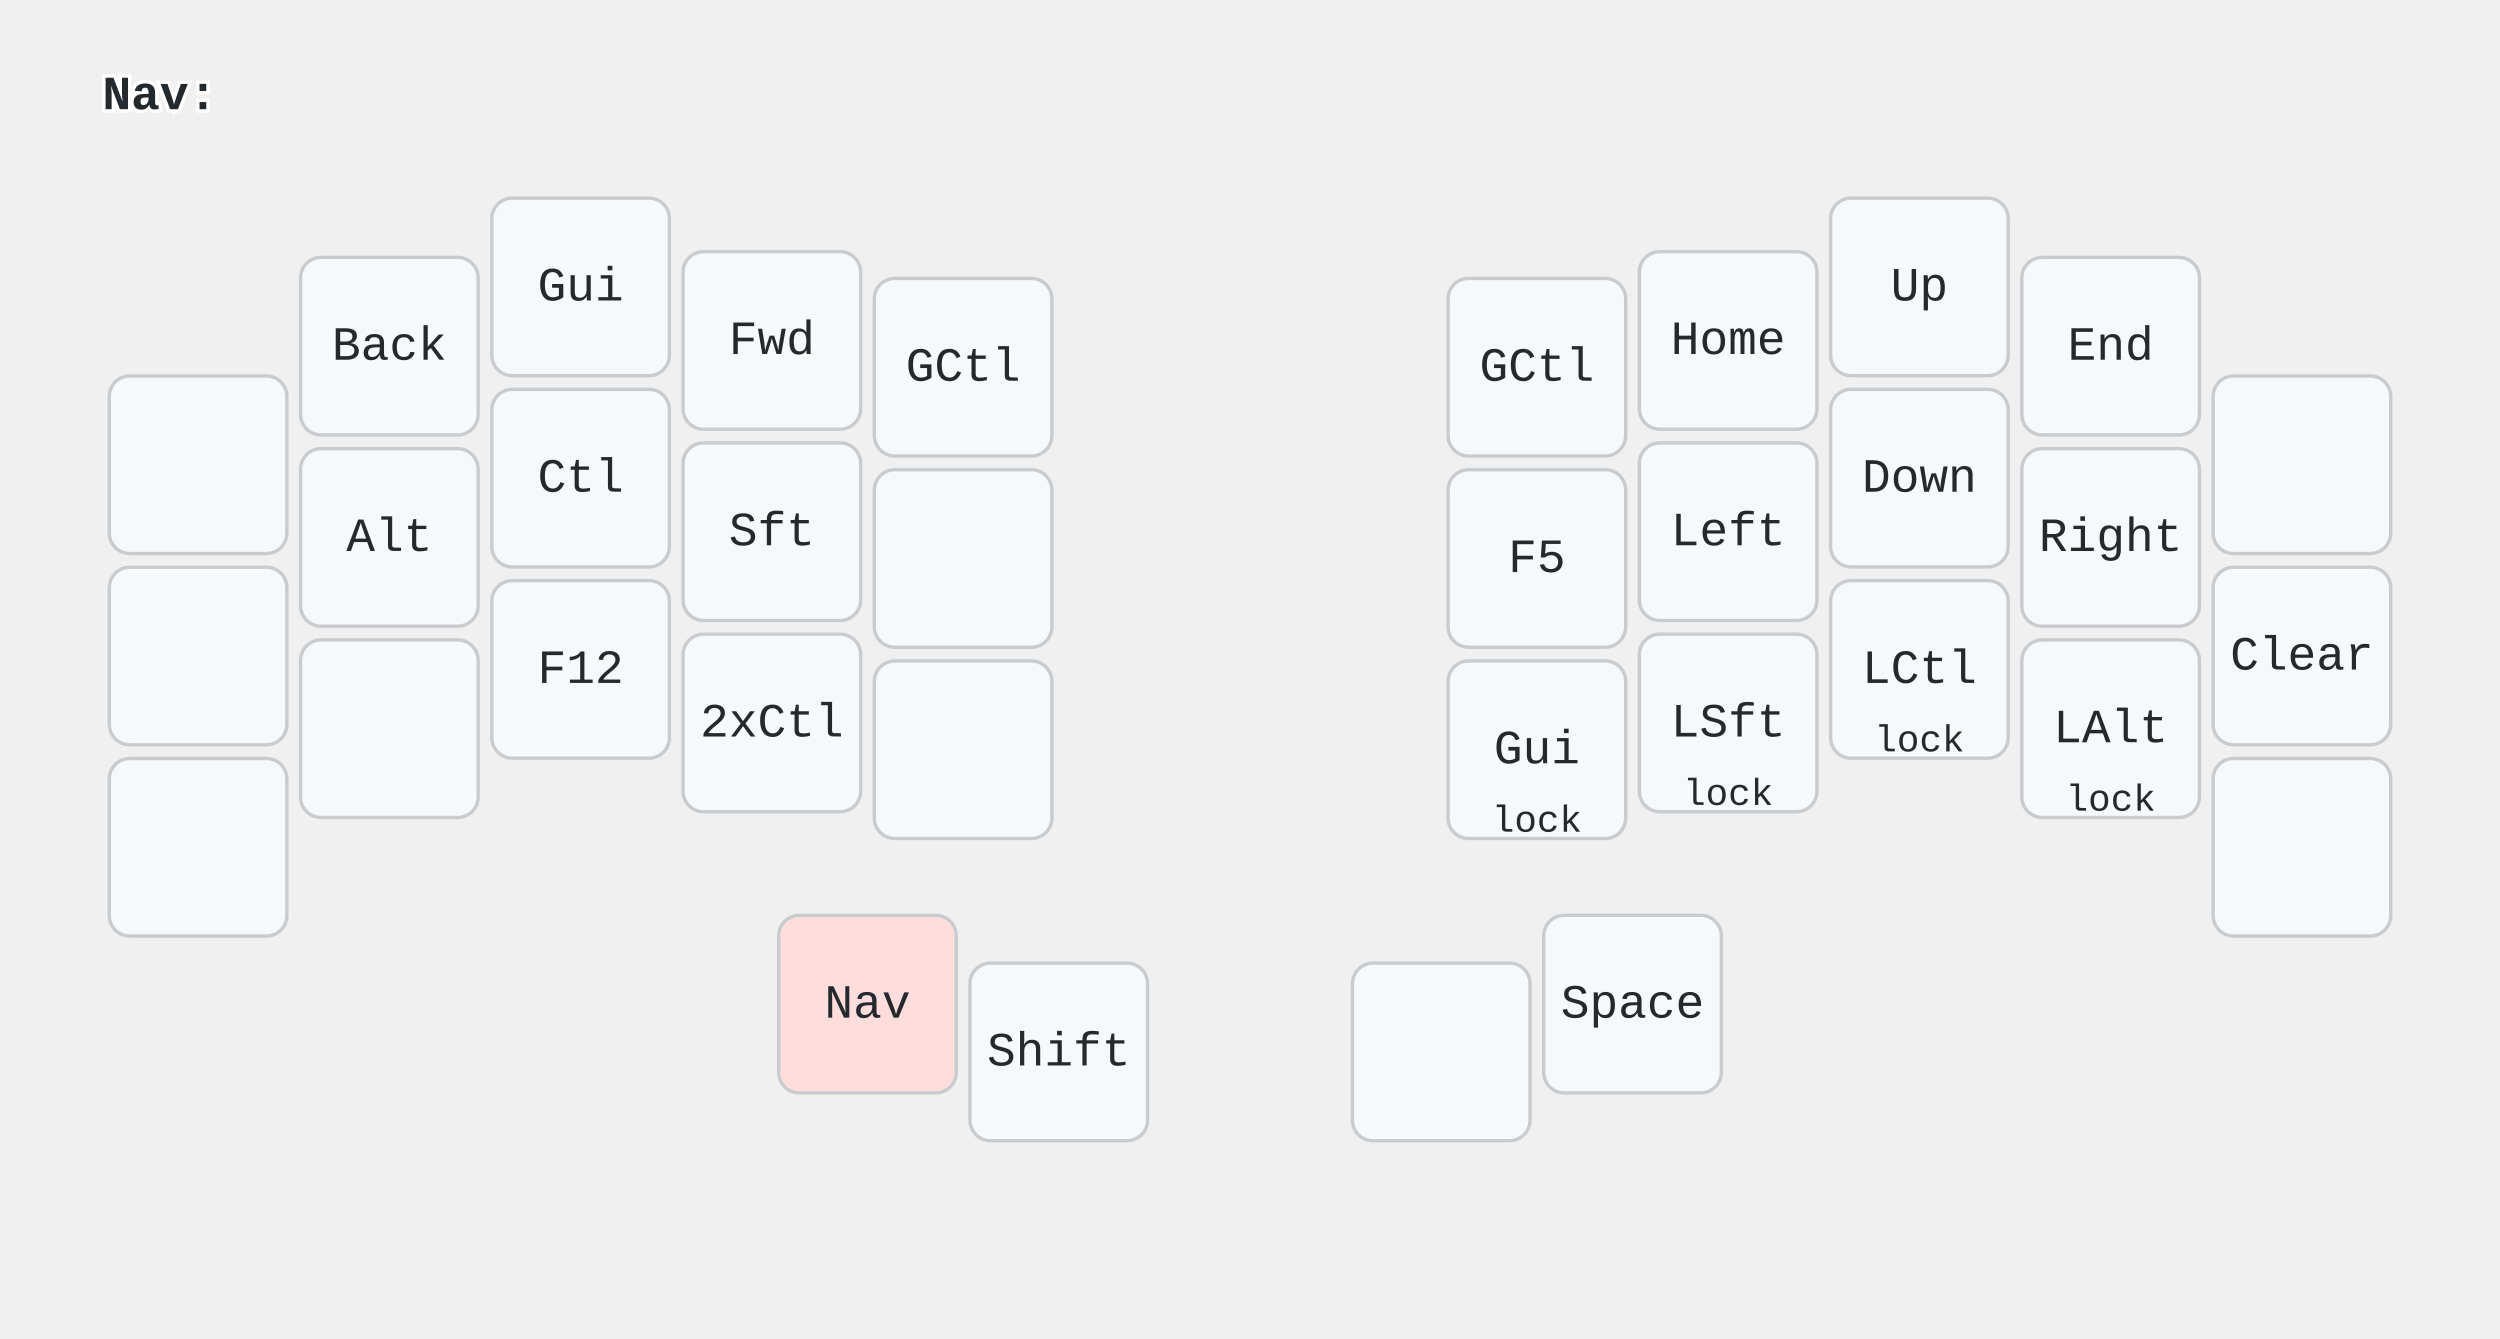
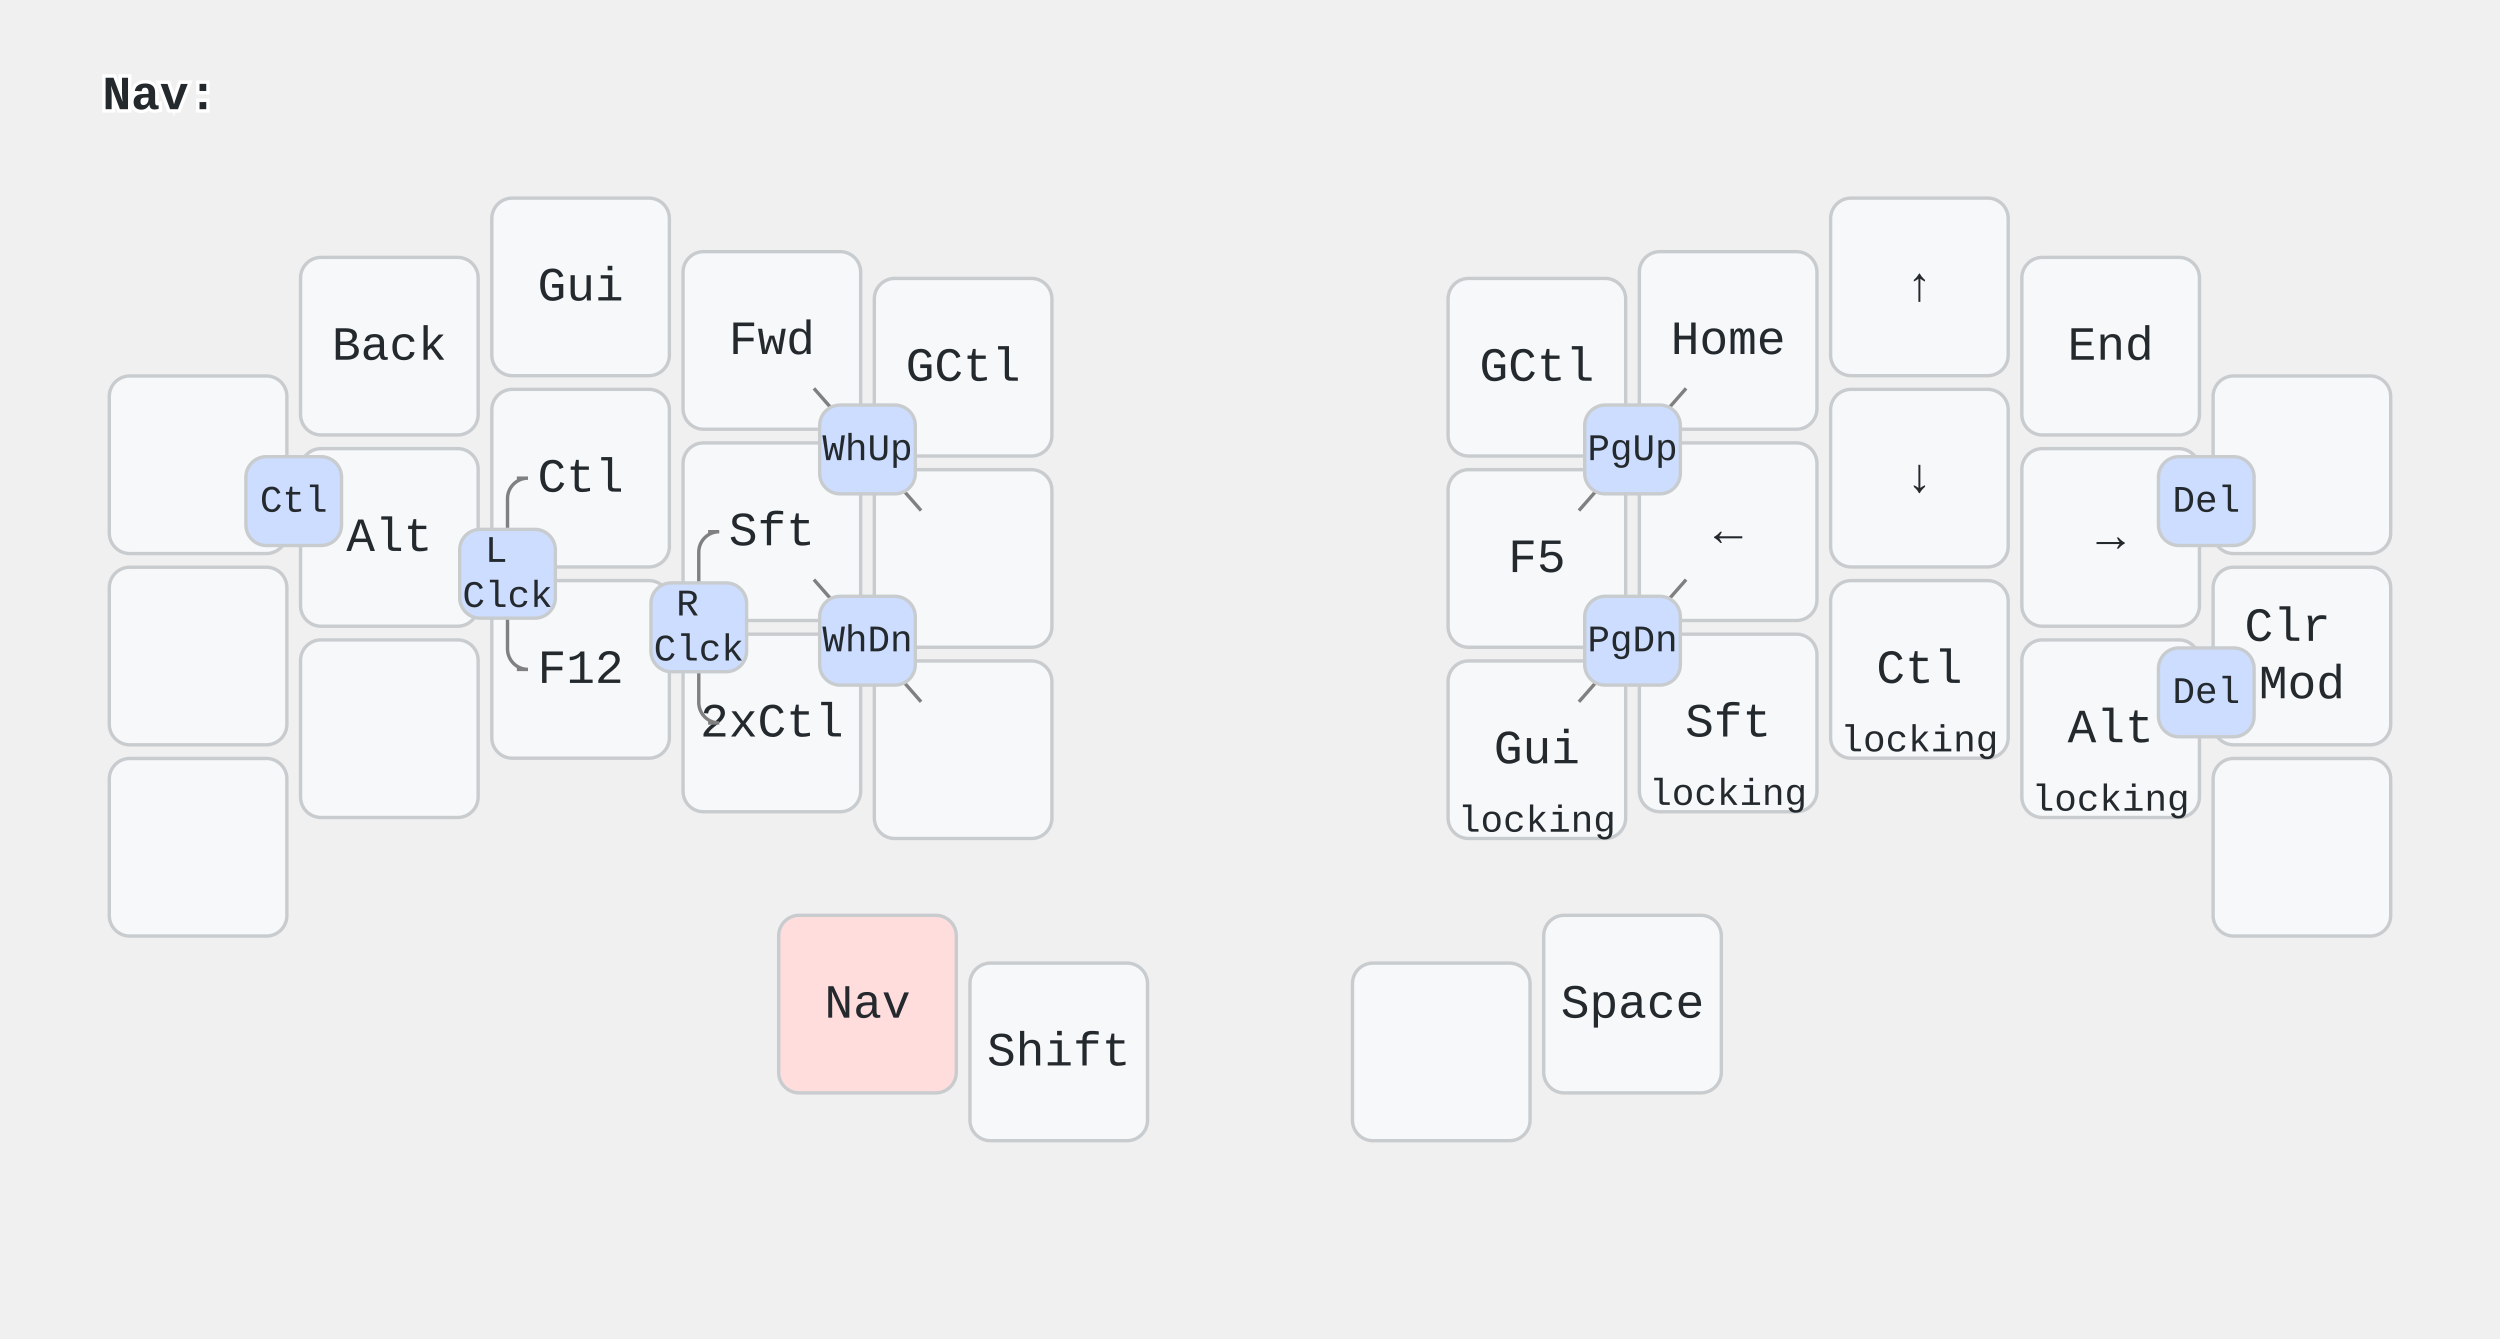
<svg xmlns="http://www.w3.org/2000/svg" width="732.0" height="392.0" viewBox="0 0 732.0 392.0">
  <style>/* font and background color specifications */
svg {
    font-family: SFMono-Regular,Consolas,Liberation Mono,Menlo,monospace;
    font-size: 14px;
    font-kerning: normal;
    text-rendering: optimizeLegibility;
    fill: #24292e;
}

/* default key styling */
rect {
    fill: #f6f8fa;
    stroke: #c9cccf;
    stroke-width: 1;
}

/* color accent for combo boxes */
rect.combo {
    fill: #cdf;
}

/* color accent for held keys */
rect.held, rect.combo.held {
    fill: #fdd;
}

/* color accent for ghost (optional) keys */
rect.ghost, rect.combo.ghost {
    fill: #ddd;
}

text {
    text-anchor: middle;
    dominant-baseline: middle;
}

/* styling for layer labels */
text.label {
    font-weight: bold;
    text-anchor: start;
    stroke: white;
    stroke-width: 2;
    paint-order: stroke;
}

/* styling for combo tap, and key hold/shifted label text */
text.combo, text.hold, text.shifted {
    font-size: 11px;
}

text.hold {
    text-anchor: middle;
    dominant-baseline: auto;
}

text.shifted {
    text-anchor: middle;
    dominant-baseline: hanging;
}

/* styling for hold/shifted label text in combo box */
text.combo.hold, text.combo.shifted {
    font-size: 8px;
}

/* styling for combo dendrons */
path {
    stroke-width: 1;
    stroke: gray;
    fill: none;
}
</style>
  <g class="layer-Nav">
    <text x="30.0" y="28.0" class="label">Nav:</text>
    <rect rx="6.0" ry="6.0" x="32.0" y="110.08" width="52.0" height="52.0" class="" />
    <rect rx="6.0" ry="6.0" x="88.0" y="75.36" width="52.0" height="52.0" class="" />
    <text x="114.0" y="101.36" class="tap">Back</text>
    <rect rx="6.0" ry="6.0" x="144.0" y="58.0" width="52.0" height="52.0" class="" />
    <text x="170.0" y="84.0" class="tap">Gui</text>
    <rect rx="6.0" ry="6.0" x="200.0" y="73.68" width="52.0" height="52.0" class="" />
    <text x="226.0" y="99.68" class="tap">Fwd</text>
    <rect rx="6.0" ry="6.0" x="256.0" y="81.52" width="52.0" height="52.0" class="" />
    <text x="282.0" y="107.52" class="tap">GCtl</text>
    <rect rx="6.0" ry="6.0" x="424.0" y="81.52" width="52.0" height="52.0" class="" />
    <text x="450.0" y="107.52" class="tap">GCtl</text>
    <rect rx="6.0" ry="6.0" x="480.0" y="73.68" width="52.0" height="52.0" class="" />
    <text x="506.0" y="99.68" class="tap">Home</text>
    <rect rx="6.0" ry="6.0" x="536.0" y="58.0" width="52.0" height="52.0" class="" />
-     <text x="562.0" y="84.0" class="tap">Up</text>
+     <text x="562.0" y="84.0" class="tap">↑</text>
    <rect rx="6.0" ry="6.0" x="592.0" y="75.36" width="52.0" height="52.0" class="" />
    <text x="618.0" y="101.36" class="tap">End</text>
    <rect rx="6.0" ry="6.0" x="648.0" y="110.08" width="52.0" height="52.0" class="" />
    <rect rx="6.0" ry="6.0" x="32.0" y="166.08" width="52.0" height="52.0" class="" />
    <rect rx="6.0" ry="6.0" x="88.0" y="131.36" width="52.0" height="52.0" class="" />
    <text x="114.0" y="157.36" class="tap">Alt</text>
    <rect rx="6.0" ry="6.0" x="144.0" y="114.0" width="52.0" height="52.0" class="" />
    <text x="170.0" y="140.0" class="tap">Ctl</text>
    <rect rx="6.0" ry="6.0" x="200.0" y="129.68" width="52.0" height="52.0" class="" />
    <text x="226.0" y="155.68" class="tap">Sft</text>
    <rect rx="6.0" ry="6.0" x="256.0" y="137.52" width="52.0" height="52.0" class="" />
    <rect rx="6.0" ry="6.0" x="424.0" y="137.52" width="52.0" height="52.0" class="" />
    <text x="450.0" y="163.52" class="tap">F5</text>
    <rect rx="6.0" ry="6.0" x="480.0" y="129.68" width="52.0" height="52.0" class="" />
-     <text x="506.0" y="155.68" class="tap">Left</text>
+     <text x="506.0" y="155.68" class="tap">←</text>
    <rect rx="6.0" ry="6.0" x="536.0" y="114.0" width="52.0" height="52.0" class="" />
-     <text x="562.0" y="140.0" class="tap">Down</text>
+     <text x="562.0" y="140.0" class="tap">↓</text>
    <rect rx="6.0" ry="6.0" x="592.0" y="131.36" width="52.0" height="52.0" class="" />
-     <text x="618.0" y="157.36" class="tap">Right</text>
+     <text x="618.0" y="157.36" class="tap">→</text>
    <rect rx="6.0" ry="6.0" x="648.0" y="166.08" width="52.0" height="52.0" class="" />
-     <text x="674.0" y="192.08" class="tap">Clear</text>
+     <text x="674.0" y="192.08" class="tap">
+       <tspan x="674.0" dy="-0.6em">Clr</tspan>
+       <tspan x="674.0" dy="1.2em">Mod</tspan>
+     </text>
    <rect rx="6.0" ry="6.0" x="32.0" y="222.08" width="52.0" height="52.0" class="" />
    <rect rx="6.0" ry="6.0" x="88.0" y="187.36" width="52.0" height="52.0" class="" />
    <rect rx="6.0" ry="6.0" x="144.0" y="170.0" width="52.0" height="52.0" class="" />
    <text x="170.0" y="196.0" class="tap">F12</text>
    <rect rx="6.0" ry="6.0" x="200.0" y="185.68" width="52.0" height="52.0" class="" />
    <text x="226.0" y="211.68" class="tap">2xCtl</text>
    <rect rx="6.0" ry="6.0" x="256.0" y="193.52" width="52.0" height="52.0" class="" />
    <rect rx="6.0" ry="6.0" x="424.0" y="193.52" width="52.0" height="52.0" class="" />
    <text x="450.0" y="219.52" class="tap">Gui</text>
-     <text x="450.0" y="243.52" class="hold">lock</text>
+     <text x="450.0" y="243.52" class="hold">locking</text>
    <rect rx="6.0" ry="6.0" x="480.0" y="185.68" width="52.0" height="52.0" class="" />
-     <text x="506.0" y="211.68" class="tap">LSft</text>
-     <text x="506.0" y="235.68" class="hold">lock</text>
+     <text x="506.0" y="211.68" class="tap">Sft</text>
+     <text x="506.0" y="235.68" class="hold">locking</text>
    <rect rx="6.0" ry="6.0" x="536.0" y="170.0" width="52.0" height="52.0" class="" />
-     <text x="562.0" y="196.0" class="tap">LCtl</text>
-     <text x="562.0" y="220.0" class="hold">lock</text>
+     <text x="562.0" y="196.0" class="tap">Ctl</text>
+     <text x="562.0" y="220.0" class="hold">locking</text>
    <rect rx="6.0" ry="6.0" x="592.0" y="187.36" width="52.0" height="52.0" class="" />
-     <text x="618.0" y="213.36" class="tap">LAlt</text>
-     <text x="618.0" y="237.36" class="hold">lock</text>
+     <text x="618.0" y="213.36" class="tap">Alt</text>
+     <text x="618.0" y="237.36" class="hold">locking</text>
    <rect rx="6.0" ry="6.0" x="648.0" y="222.08" width="52.0" height="52.0" class="" />
    <rect rx="6.0" ry="6.0" x="228.0" y="268.0" width="52.0" height="52.0" class="held" />
    <text x="254.0" y="294.0" class="held tap">Nav</text>
    <rect rx="6.0" ry="6.0" x="284.0" y="282.0" width="52.0" height="52.0" class="" />
    <text x="310.0" y="308.0" class="tap">Shift</text>
    <rect rx="6.0" ry="6.0" x="396.0" y="282.0" width="52.0" height="52.0" class="" />
    <rect rx="6.0" ry="6.0" x="452.0" y="268.0" width="52.0" height="52.0" class="" />
    <text x="478.0" y="294.0" class="tap">Space</text>
+     <path d="M148.6,168.0 v-22.0 a6.0,6.0 0 0 1 6.0,-6.0 h-3.267" />
+     <path d="M148.6,168.0 v22.0 a6.0,6.0 0 0 0 6.0,6.0 h-3.267" />
+     <rect rx="6.0" ry="6.0" x="134.6" y="155.0" width="28.0" height="26.0" class="combo" />
+     <text x="148.6" y="168.0" class="combo">
+       <tspan x="148.6" dy="-0.6em">L</tspan>
+       <tspan x="148.6" dy="1.2em">Clck</tspan>
+     </text>
+     <path d="M204.6,183.68 v-22.0 a6.0,6.0 0 0 1 6.0,-6.0 h-3.267" />
+     <path d="M204.6,183.68 v22 a6.0,6.0 0 0 0 6.0,6.0 h-3.267" />
+     <rect rx="6.0" ry="6.0" x="190.6" y="170.68" width="28.0" height="26.0" class="combo" />
+     <text x="204.6" y="183.68" class="combo">
+       <tspan x="204.6" dy="-0.6em">R</tspan>
+       <tspan x="204.6" dy="1.2em">Clck</tspan>
+     </text>
+     <path d="M86.0,146.72 l-10.551,-4.009" />
+     <path d="M86.0,146.72 l10.551,4.009" />
+     <rect rx="6.0" ry="6.0" x="72.0" y="133.72" width="28.0" height="26.0" class="combo" />
+     <text x="86.0" y="146.72" class="combo">Ctl</text>
+     <path d="M254.0,131.6 l-15.69,-17.887" />
+     <path d="M254.0,131.6 l15.69,17.887" />
+     <rect rx="6.0" ry="6.0" x="240.0" y="118.6" width="28.0" height="26.0" class="combo" />
+     <text x="254.0" y="131.6" class="combo">WhUp</text>
+     <path d="M478.0,131.6 l15.69,-17.887" />
+     <path d="M478.0,131.6 l-15.69,17.887" />
+     <rect rx="6.0" ry="6.0" x="464.0" y="118.6" width="28.0" height="26.0" class="combo" />
+     <text x="478.0" y="131.6" class="combo">PgUp</text>
+     <path d="M646.0,146.72 l10.551,-4.009" />
+     <path d="M646.0,146.72 l-10.551,4.009" />
+     <rect rx="6.0" ry="6.0" x="632.0" y="133.72" width="28.0" height="26.0" class="combo" />
+     <text x="646.0" y="146.72" class="combo">Del</text>
+     <path d="M254.0,187.6 l-15.69,-17.887" />
+     <path d="M254.0,187.6 l15.69,17.887" />
+     <rect rx="6.0" ry="6.0" x="240.0" y="174.6" width="28.0" height="26.0" class="combo" />
+     <text x="254.0" y="187.6" class="combo">WhDn</text>
+     <path d="M478.0,187.6 l15.69,-17.887" />
+     <path d="M478.0,187.6 l-15.69,17.887" />
+     <rect rx="6.0" ry="6.0" x="464.0" y="174.6" width="28.0" height="26.0" class="combo" />
+     <text x="478.0" y="187.6" class="combo">PgDn</text>
+     <path d="M646.0,202.72 l10.551,-4.009" />
+     <path d="M646.0,202.72 l-10.551,4.009" />
+     <rect rx="6.0" ry="6.0" x="632.0" y="189.72" width="28.0" height="26.0" class="combo" />
+     <text x="646.0" y="202.72" class="combo">Del</text>
  </g>
</svg>
